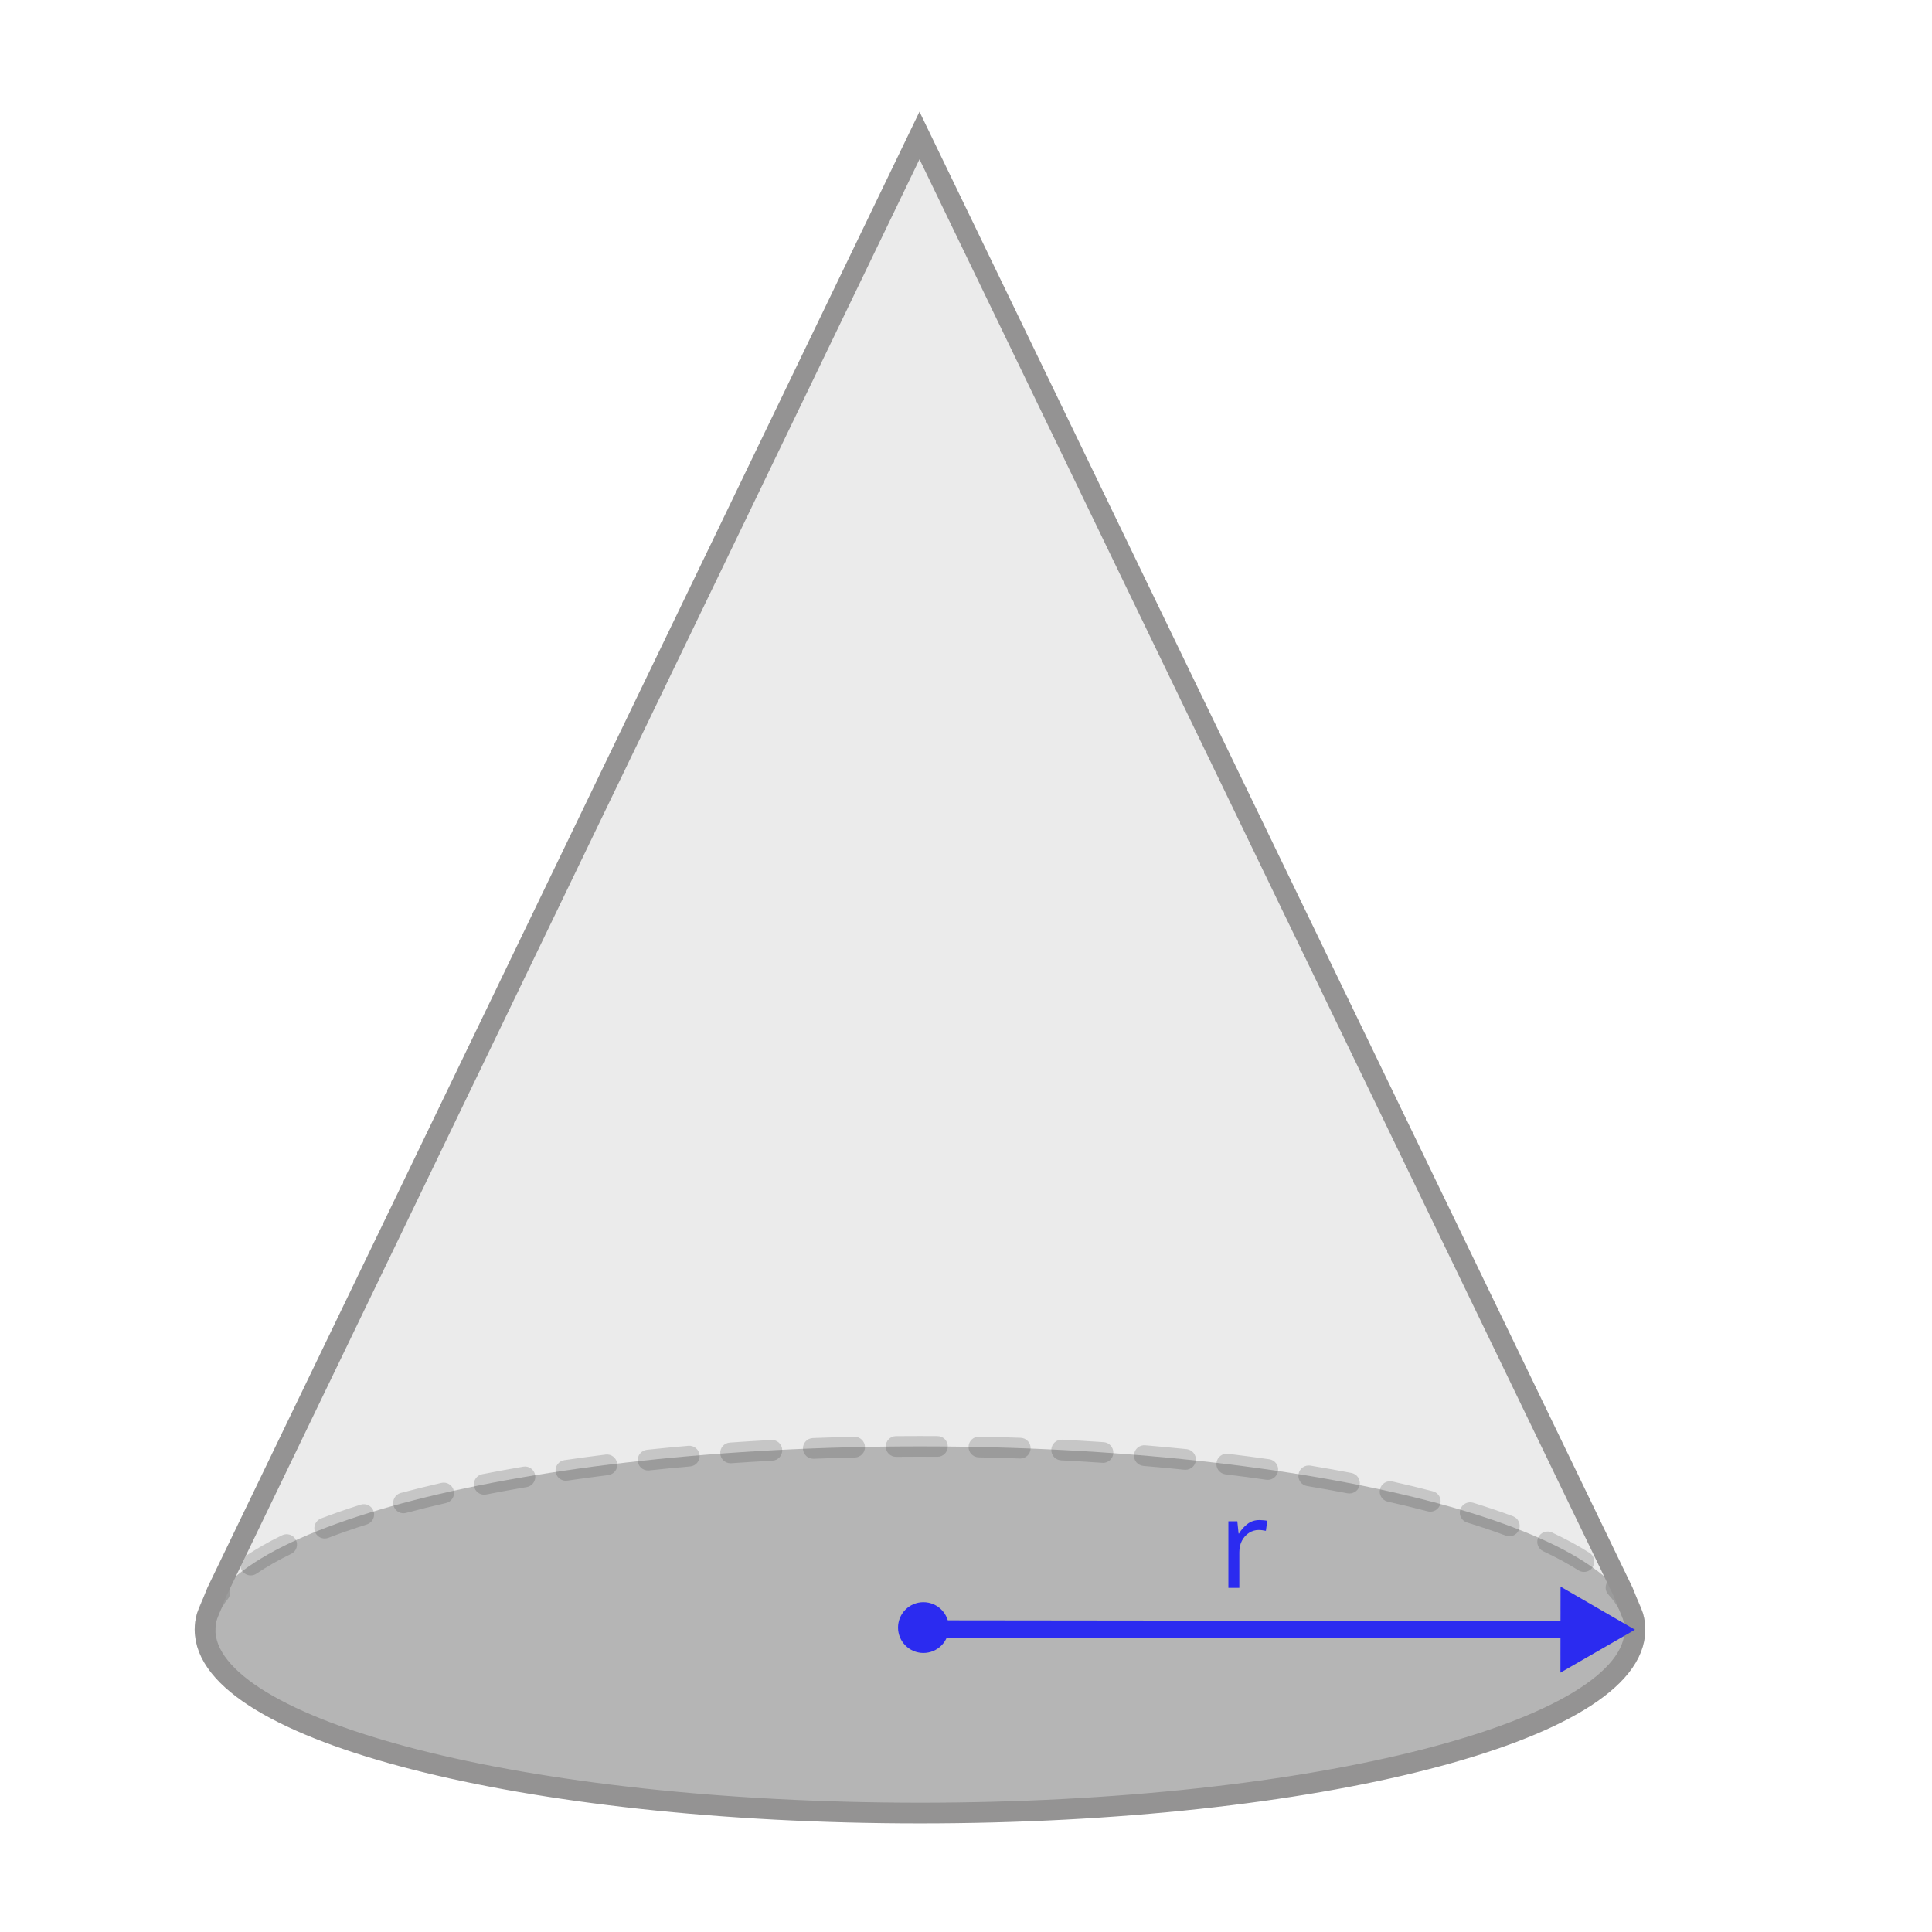
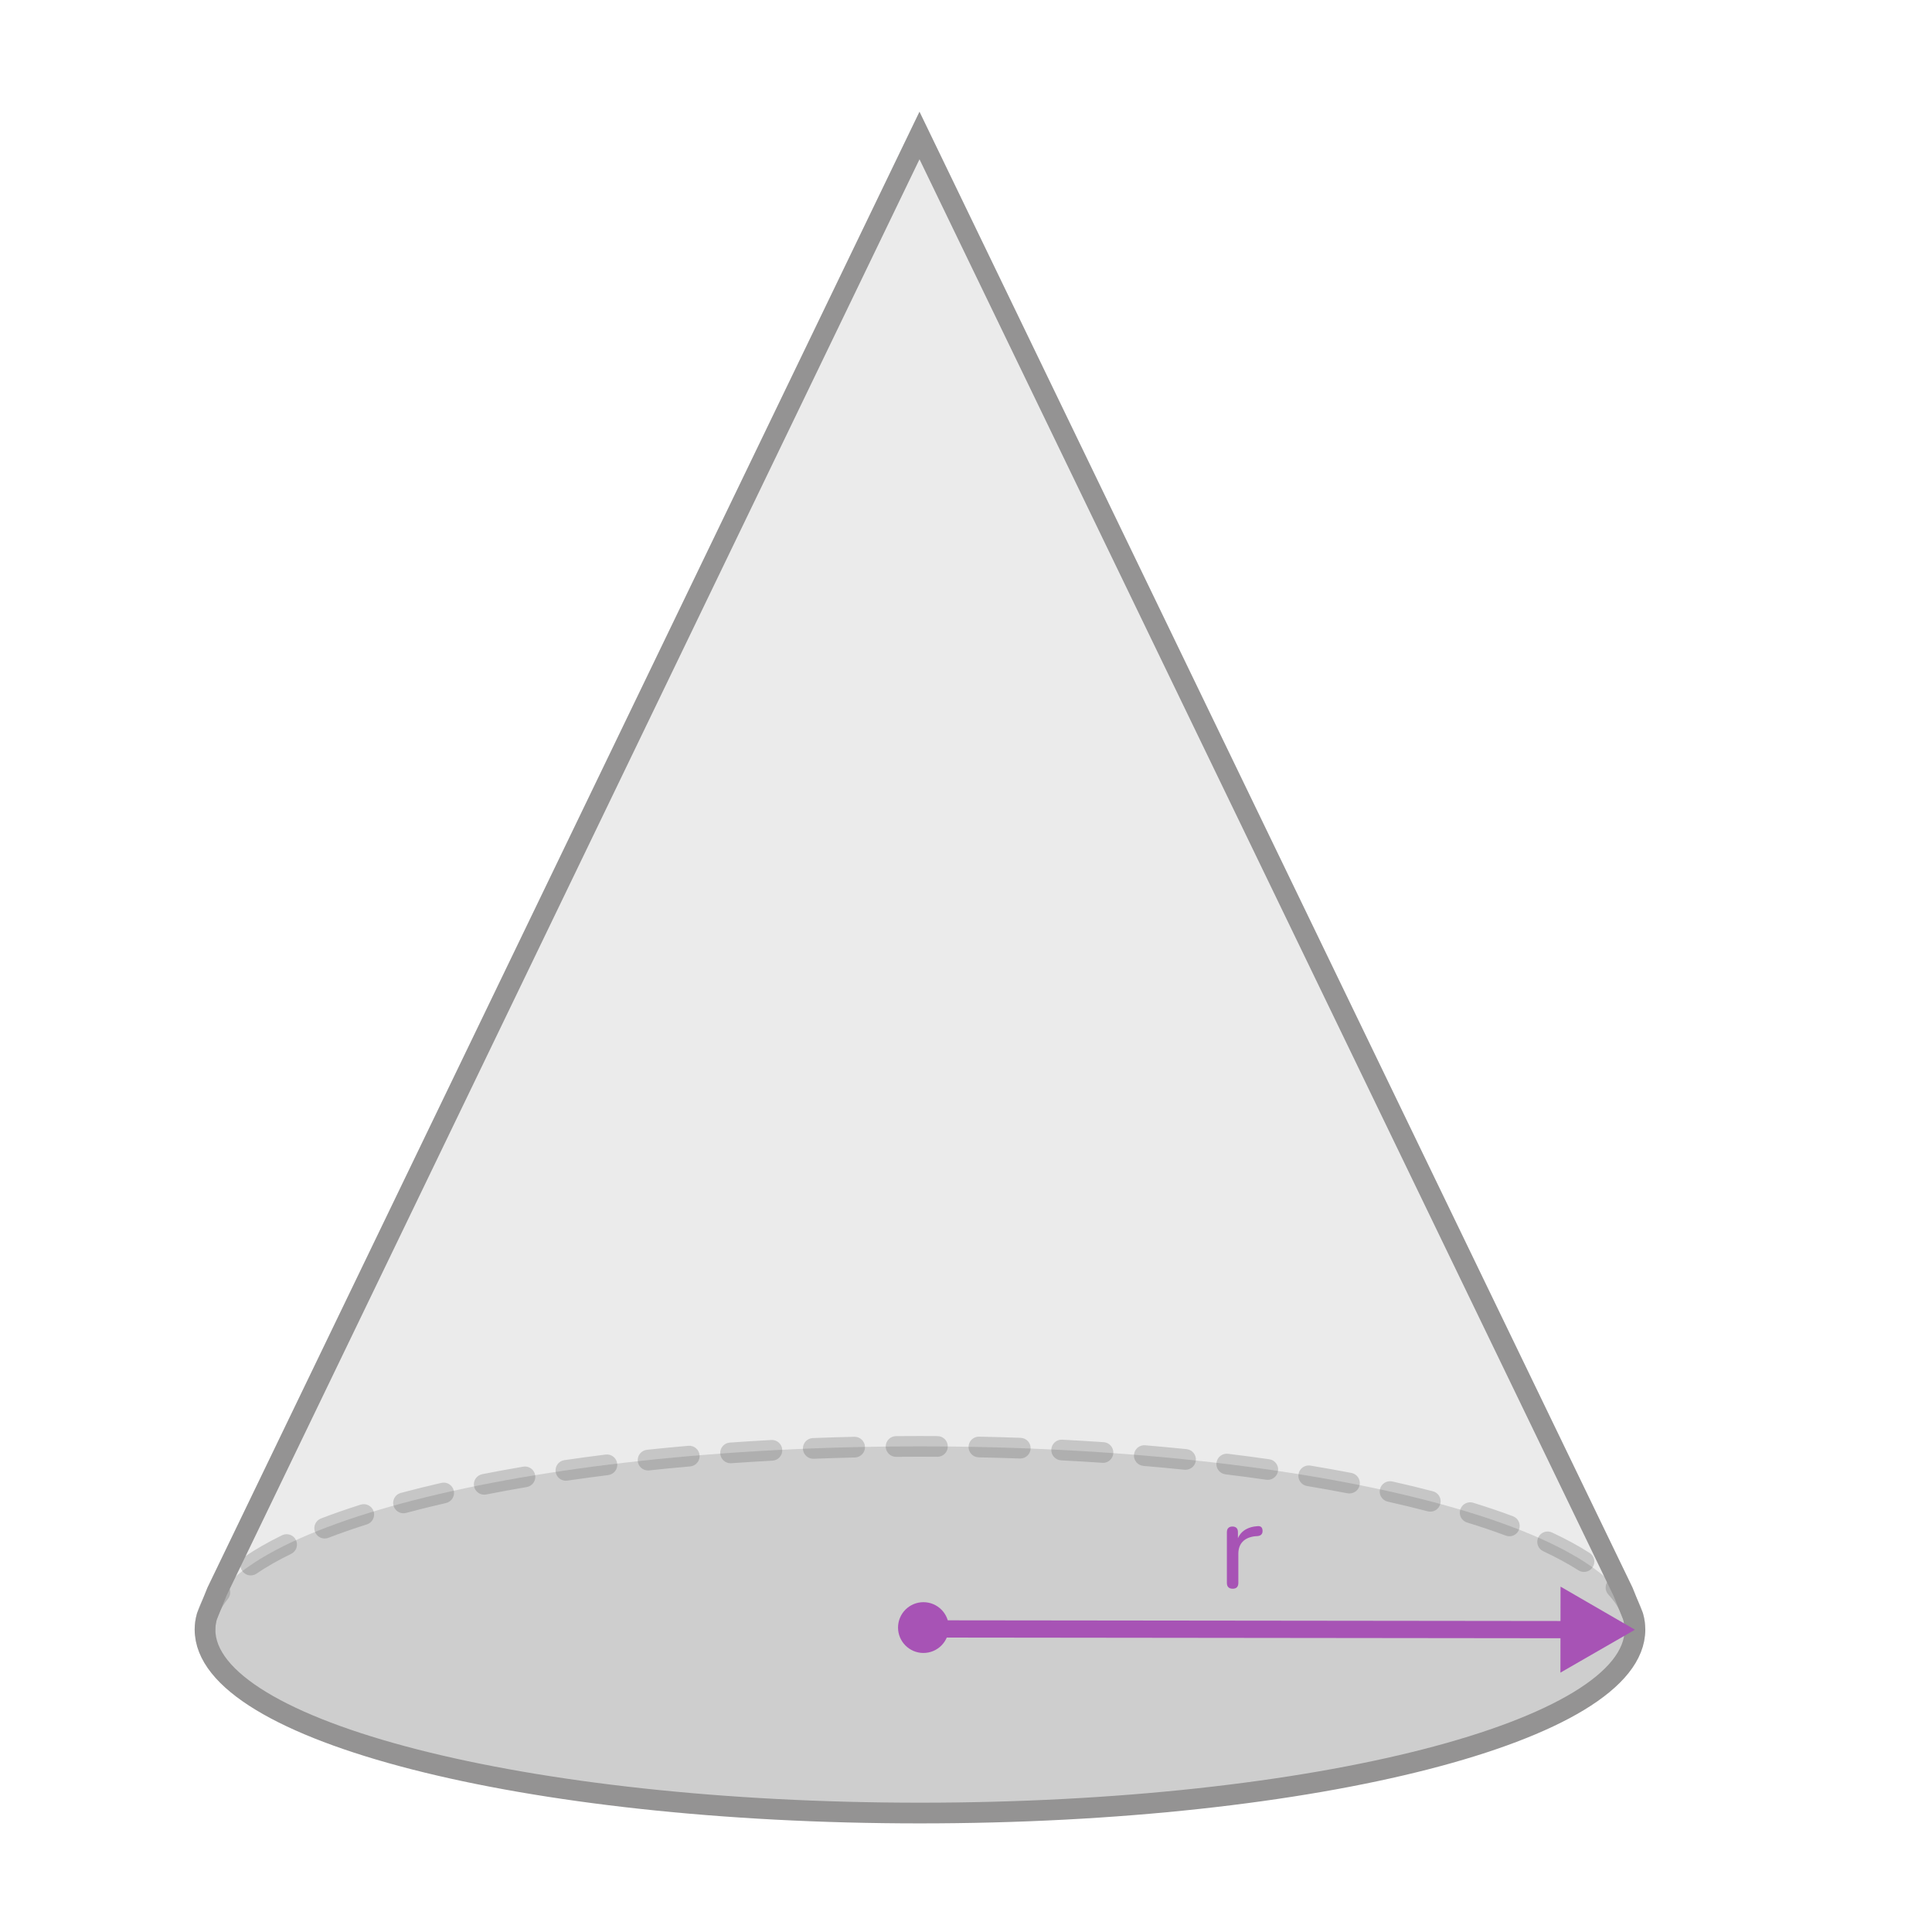
<svg xmlns="http://www.w3.org/2000/svg" id="ref" width="560" height="560" viewBox="0 0 560 560">
  <defs>
    <style>
      .cls-1 {
-         fill: gray;
-         opacity: .5;
+         fill: #a753b5;
      }

      .cls-2 {
-         stroke: #2b2bf0;
+         opacity: .2;
+       }
+ 
+       .cls-3 {
+         fill: #898989;
+         opacity: .3;
+       }
+ 
+       .cls-4, .cls-5 {
+         fill: #333;
+       }
+ 
+       .cls-6 {
+         stroke: #a753b5;
        stroke-linecap: round;
        stroke-width: 5px;
      }

-       .cls-2, .cls-3 {
+       .cls-6, .cls-7 {
        stroke-miterlimit: 10;
      }

-       .cls-2, .cls-3, .cls-4 {
+       .cls-6, .cls-7, .cls-8 {
        fill: none;
      }

-       .cls-5 {
-         opacity: .2;
-       }
- 
-       .cls-6, .cls-7 {
-         fill: #333;
-       }
- 
-       .cls-8 {
-         font-family: Nunito, sans-serif;
-         font-size: 36px;
-         letter-spacing: -.02em;
-       }
- 
-       .cls-8, .cls-9, .cls-10 {
-         fill: #2b2bf0;
-       }
- 
-       .cls-3 {
+       .cls-7 {
        stroke: #949393;
        stroke-width: 6px;
      }

-       .cls-11 {
+       .cls-9 {
        clip-path: url(#clippath);
      }

-       .cls-7 {
+       .cls-5 {
        opacity: .1;
      }

      .cls-10 {
+         fill: #2b2bf0;
        opacity: .7;
      }
    </style>
    <clipPath id="clippath">
-       <ellipse class="cls-4" cx="266.66" cy="1132.4" rx="207.24" ry="53.14" />
+       <ellipse class="cls-8" cx="266.66" cy="1132.4" rx="207.24" ry="53.14" />
    </clipPath>
  </defs>
  <g id="_20" data-name="20">
    <g id="_15" data-name="15">
      <g>
+         <path class="cls-5" d="M473.9,472.38c0,29.35-92.78,53.14-207.24,53.14s-207.23-23.79-207.23-53.14c0-1.28,.18-2.55,.53-3.81l2.92-7.2L266.52,39.27l203.93,422.1,2.92,7.2c.35,1.26,.53,2.53,.53,3.81Z" />
+         <ellipse class="cls-3" cx="266.66" cy="472.38" rx="207.24" ry="53.14" />
+         <g class="cls-2">
+           <path class="cls-4" d="M59.42,475.38c-1.66,0-3-1.34-3-3,0-4.35,1.68-8.63,4.98-12.72,1.04-1.29,2.93-1.49,4.22-.45,1.29,1.04,1.49,2.93,.45,4.22-2.42,2.99-3.65,6.01-3.65,8.95,0,1.66-1.34,3-3,3Zm414.36-1.81c-1.48,0-2.77-1.1-2.97-2.61-.38-2.89-1.93-5.84-4.62-8.77-1.12-1.22-1.04-3.12,.18-4.24,1.22-1.12,3.12-1.04,4.24,.18,3.54,3.86,5.61,7.92,6.15,12.05,.21,1.64-.94,3.15-2.59,3.36-.13,.02-.26,.03-.39,.03Zm-401.1-16.93c-.96,0-1.9-.46-2.48-1.31-.93-1.37-.58-3.24,.79-4.17,3.1-2.11,6.72-4.18,10.78-6.16,1.49-.73,3.28-.11,4.01,1.38,.73,1.49,.11,3.29-1.38,4.01-3.8,1.85-7.18,3.78-10.04,5.73-.52,.35-1.1,.52-1.68,.52Zm386.43-1.01c-.55,0-1.11-.15-1.61-.47-2.94-1.88-6.37-3.74-10.19-5.53-1.5-.7-2.15-2.49-1.44-3.99,.7-1.5,2.49-2.15,3.99-1.44,4.06,1.9,7.72,3.89,10.88,5.91,1.4,.89,1.8,2.75,.91,4.14-.57,.89-1.54,1.38-2.53,1.38Zm-365-9.69c-1.21,0-2.34-.73-2.8-1.92-.59-1.55,.18-3.28,1.72-3.88,3.58-1.38,7.45-2.72,11.5-4.01,1.58-.5,3.27,.37,3.77,1.95,.5,1.58-.37,3.27-1.95,3.77-3.94,1.25-7.7,2.56-11.16,3.89-.35,.14-.72,.2-1.08,.2Zm343.39-.65c-.35,0-.7-.06-1.05-.19-3.49-1.3-7.26-2.58-11.21-3.79-1.58-.49-2.47-2.17-1.98-3.75,.49-1.58,2.17-2.47,3.75-1.98,4.05,1.25,7.93,2.56,11.53,3.91,1.55,.58,2.34,2.31,1.76,3.86-.45,1.21-1.59,1.95-2.81,1.95Zm-320.54-6.66c-1.32,0-2.54-.88-2.9-2.23-.43-1.6,.52-3.25,2.12-3.67,3.75-1,7.71-1.98,11.76-2.91,1.61-.37,3.22,.64,3.59,2.25,.37,1.61-.64,3.22-2.25,3.59-3.98,.91-7.87,1.87-11.55,2.86-.26,.07-.52,.1-.78,.1Zm297.62-.47c-.25,0-.51-.03-.76-.1-3.7-.97-7.59-1.91-11.56-2.8-1.62-.36-2.63-1.97-2.27-3.58,.36-1.62,1.97-2.63,3.58-2.27,4.05,.91,8.01,1.86,11.77,2.85,1.6,.42,2.56,2.06,2.14,3.66-.35,1.35-1.57,2.24-2.9,2.24Zm-274.23-4.92c-1.4,0-2.66-.99-2.94-2.42-.32-1.63,.74-3.2,2.36-3.52,3.84-.76,7.84-1.49,11.89-2.18,1.64-.28,3.18,.82,3.46,2.45,.28,1.63-.82,3.18-2.45,3.46-3.99,.68-7.94,1.4-11.73,2.15-.2,.04-.39,.06-.58,.06Zm250.81-.35c-.19,0-.38-.02-.57-.05-3.8-.73-7.75-1.44-11.74-2.11-1.63-.27-2.74-1.82-2.47-3.45,.27-1.63,1.82-2.74,3.45-2.47,4.04,.67,8.04,1.39,11.89,2.13,1.63,.31,2.69,1.89,2.38,3.51-.28,1.44-1.53,2.43-2.94,2.43Zm-227.14-3.69c-1.46,0-2.75-1.07-2.96-2.57-.24-1.64,.89-3.16,2.53-3.4,3.9-.57,7.93-1.12,11.96-1.62,1.64-.21,3.14,.96,3.35,2.6,.21,1.64-.96,3.14-2.6,3.35-3.99,.5-7.97,1.04-11.83,1.6-.15,.02-.29,.03-.44,.03Zm203.46-.26c-.14,0-.28-.01-.43-.03-3.87-.55-7.85-1.08-11.84-1.57-1.64-.2-2.82-1.7-2.61-3.34,.2-1.64,1.69-2.81,3.34-2.61,4.03,.49,8.06,1.02,11.96,1.58,1.64,.23,2.78,1.75,2.54,3.39-.21,1.5-1.5,2.58-2.97,2.58Zm-179.64-2.72c-1.52,0-2.82-1.14-2.98-2.69-.17-1.65,1.02-3.12,2.67-3.3,3.94-.42,7.98-.81,12-1.16,1.65-.14,3.11,1.08,3.25,2.73,.14,1.65-1.08,3.11-2.73,3.25-3.99,.35-7.99,.73-11.9,1.15-.11,.01-.21,.02-.32,.02Zm155.8-.19c-.1,0-.21,0-.31-.02-3.89-.4-7.9-.77-11.9-1.11-1.65-.14-2.88-1.59-2.74-3.24,.14-1.65,1.58-2.88,3.24-2.74,4.04,.34,8.08,.72,12.01,1.12,1.65,.17,2.85,1.64,2.68,3.29-.16,1.54-1.46,2.69-2.98,2.69Zm-131.88-1.9c-1.56,0-2.88-1.21-2.99-2.79-.12-1.65,1.13-3.09,2.78-3.2,3.95-.28,8-.53,12.03-.75,1.66-.1,3.07,1.18,3.16,2.83,.09,1.65-1.18,3.07-2.83,3.16-4,.22-8.01,.47-11.93,.74-.07,0-.14,0-.21,0Zm107.96-.13c-.07,0-.14,0-.21,0-3.93-.27-7.95-.51-11.94-.71-1.65-.09-2.93-1.5-2.84-3.15,.09-1.65,1.48-2.92,3.15-2.84,4.02,.21,8.07,.45,12.03,.72,1.65,.11,2.9,1.54,2.79,3.2-.11,1.58-1.43,2.8-2.99,2.8Zm-83.99-1.17c-1.6,0-2.93-1.27-3-2.89-.06-1.66,1.23-3.05,2.88-3.11,3.97-.15,8.02-.28,12.04-.37,1.63-.04,3.03,1.27,3.07,2.93s-1.27,3.03-2.93,3.07c-3.99,.09-8.01,.22-11.95,.37-.04,0-.08,0-.12,0Zm60.01-.07s-.07,0-.11,0c-3.96-.14-7.98-.26-11.95-.34-1.66-.03-2.97-1.41-2.94-3.06,.04-1.66,1.39-2.97,3.06-2.94,4,.08,8.05,.2,12.04,.34,1.66,.06,2.95,1.45,2.89,3.11-.06,1.62-1.39,2.89-3,2.89Zm-36.01-.49c-1.65,0-2.99-1.33-3-2.97-.01-1.66,1.32-3.01,2.97-3.03,2.31-.02,4.62-.02,6.94-.03,1.71,0,3.41,0,5.1,.02,1.66,.01,2.99,1.36,2.98,3.02-.01,1.65-1.35,2.98-3,2.98h-.02c-1.74-.01-3.48-.02-5.25-.02-2.25,0-4.48,0-6.71,.03h-.03Z" />
+         </g>
        <path class="cls-7" d="M473.9,472.38c0,29.35-92.78,53.14-207.24,53.14s-207.23-23.79-207.23-53.14c0-1.28,.18-2.55,.53-3.81l2.92-7.2L266.52,39.27l203.93,422.1,2.92,7.2c.35,1.26,.53,2.53,.53,3.81Z" />
-         <ellipse class="cls-1" cx="266.66" cy="472.38" rx="207.24" ry="53.14" />
-         <g class="cls-5">
-           <path class="cls-6" d="M59.42,475.38c-1.66,0-3-1.34-3-3,0-4.35,1.68-8.63,4.98-12.72,1.04-1.29,2.93-1.49,4.22-.45,1.29,1.04,1.49,2.93,.45,4.22-2.42,2.99-3.65,6.01-3.65,8.95,0,1.66-1.34,3-3,3Zm414.36-1.81c-1.48,0-2.77-1.1-2.97-2.61-.38-2.89-1.93-5.84-4.62-8.77-1.12-1.22-1.04-3.12,.18-4.24,1.22-1.12,3.12-1.04,4.24,.18,3.54,3.86,5.61,7.92,6.15,12.05,.21,1.64-.94,3.15-2.59,3.36-.13,.02-.26,.03-.39,.03Zm-401.1-16.93c-.96,0-1.9-.46-2.48-1.31-.93-1.37-.58-3.24,.79-4.17,3.1-2.11,6.72-4.18,10.78-6.16,1.49-.73,3.28-.11,4.01,1.38,.73,1.49,.11,3.29-1.38,4.01-3.8,1.85-7.18,3.78-10.04,5.73-.52,.35-1.1,.52-1.68,.52Zm386.43-1.01c-.55,0-1.11-.15-1.61-.47-2.94-1.88-6.37-3.74-10.19-5.53-1.5-.7-2.15-2.49-1.44-3.99,.7-1.5,2.49-2.15,3.99-1.44,4.06,1.9,7.72,3.89,10.88,5.91,1.4,.89,1.8,2.75,.91,4.14-.57,.89-1.54,1.38-2.53,1.38Zm-365-9.69c-1.21,0-2.34-.73-2.8-1.92-.59-1.55,.18-3.28,1.72-3.88,3.58-1.38,7.45-2.72,11.5-4.01,1.58-.5,3.27,.37,3.77,1.95,.5,1.58-.37,3.27-1.95,3.77-3.94,1.25-7.7,2.56-11.16,3.89-.35,.14-.72,.2-1.08,.2Zm343.39-.65c-.35,0-.7-.06-1.05-.19-3.49-1.3-7.26-2.58-11.21-3.79-1.58-.49-2.47-2.17-1.98-3.75,.49-1.58,2.17-2.47,3.75-1.98,4.05,1.25,7.93,2.56,11.53,3.91,1.55,.58,2.34,2.31,1.76,3.86-.45,1.21-1.59,1.95-2.81,1.95Zm-320.54-6.66c-1.32,0-2.54-.88-2.9-2.23-.43-1.6,.52-3.25,2.12-3.67,3.75-1,7.71-1.98,11.76-2.91,1.61-.37,3.22,.64,3.59,2.25,.37,1.61-.64,3.22-2.25,3.59-3.98,.91-7.87,1.87-11.55,2.86-.26,.07-.52,.1-.78,.1Zm297.62-.47c-.25,0-.51-.03-.76-.1-3.7-.97-7.59-1.91-11.56-2.8-1.62-.36-2.63-1.97-2.27-3.58,.36-1.62,1.97-2.63,3.58-2.27,4.05,.91,8.01,1.86,11.77,2.85,1.6,.42,2.56,2.06,2.14,3.66-.35,1.35-1.57,2.24-2.9,2.24Zm-274.23-4.92c-1.4,0-2.66-.99-2.94-2.42-.32-1.63,.74-3.2,2.36-3.52,3.84-.76,7.84-1.49,11.89-2.18,1.64-.28,3.18,.82,3.46,2.45,.28,1.63-.82,3.18-2.45,3.46-3.99,.68-7.94,1.4-11.73,2.15-.2,.04-.39,.06-.58,.06Zm250.81-.35c-.19,0-.38-.02-.57-.05-3.8-.73-7.75-1.44-11.74-2.11-1.63-.27-2.74-1.82-2.47-3.45,.27-1.63,1.82-2.74,3.45-2.47,4.04,.67,8.04,1.39,11.89,2.13,1.63,.31,2.69,1.89,2.38,3.51-.28,1.44-1.53,2.43-2.94,2.43Zm-227.14-3.69c-1.46,0-2.75-1.07-2.96-2.57-.24-1.64,.89-3.16,2.53-3.4,3.9-.57,7.93-1.12,11.96-1.62,1.64-.21,3.14,.96,3.35,2.6,.21,1.64-.96,3.14-2.6,3.35-3.99,.5-7.97,1.04-11.83,1.6-.15,.02-.29,.03-.44,.03Zm203.46-.26c-.14,0-.28-.01-.43-.03-3.87-.55-7.85-1.08-11.84-1.57-1.64-.2-2.82-1.7-2.61-3.34,.2-1.64,1.69-2.81,3.34-2.61,4.03,.49,8.06,1.02,11.96,1.58,1.64,.23,2.78,1.75,2.54,3.39-.21,1.5-1.5,2.58-2.97,2.58Zm-179.64-2.72c-1.52,0-2.82-1.14-2.98-2.69-.17-1.65,1.02-3.12,2.67-3.3,3.94-.42,7.98-.81,12-1.16,1.65-.14,3.11,1.08,3.25,2.73,.14,1.65-1.08,3.11-2.73,3.25-3.99,.35-7.99,.73-11.9,1.15-.11,.01-.21,.02-.32,.02Zm155.8-.19c-.1,0-.21,0-.31-.02-3.89-.4-7.9-.77-11.9-1.11-1.65-.14-2.88-1.59-2.74-3.24,.14-1.65,1.58-2.88,3.24-2.74,4.04,.34,8.08,.72,12.01,1.12,1.65,.17,2.85,1.64,2.68,3.29-.16,1.54-1.46,2.69-2.98,2.69Zm-131.88-1.9c-1.56,0-2.88-1.21-2.99-2.79-.12-1.65,1.13-3.09,2.78-3.2,3.95-.28,8-.53,12.03-.75,1.66-.1,3.07,1.18,3.16,2.83,.09,1.65-1.18,3.07-2.83,3.16-4,.22-8.01,.47-11.93,.74-.07,0-.14,0-.21,0Zm107.96-.13c-.07,0-.14,0-.21,0-3.93-.27-7.95-.51-11.94-.71-1.65-.09-2.93-1.5-2.84-3.15,.09-1.65,1.48-2.92,3.15-2.84,4.02,.21,8.07,.45,12.03,.72,1.65,.11,2.9,1.54,2.79,3.2-.11,1.58-1.43,2.8-2.99,2.8Zm-83.99-1.17c-1.6,0-2.93-1.27-3-2.89-.06-1.66,1.23-3.05,2.88-3.11,3.97-.15,8.02-.28,12.04-.37,1.63-.04,3.03,1.27,3.07,2.93s-1.27,3.03-2.93,3.07c-3.99,.09-8.01,.22-11.95,.37-.04,0-.08,0-.12,0Zm60.01-.07s-.07,0-.11,0c-3.96-.14-7.98-.26-11.95-.34-1.66-.03-2.97-1.41-2.94-3.06,.04-1.66,1.39-2.97,3.06-2.94,4,.08,8.05,.2,12.04,.34,1.66,.06,2.95,1.45,2.89,3.11-.06,1.62-1.39,2.89-3,2.89Zm-36.01-.49c-1.65,0-2.99-1.33-3-2.97-.01-1.66,1.32-3.01,2.97-3.03,2.31-.02,4.62-.02,6.94-.03,1.71,0,3.41,0,5.1,.02,1.66,.01,2.99,1.36,2.98,3.02-.01,1.65-1.35,2.98-3,2.98h-.02c-1.74-.01-3.48-.02-5.25-.02-2.25,0-4.48,0-6.71,.03h-.03Z" />
-         </g>
-         <path class="cls-3" d="M473.9,472.38c0,29.35-92.78,53.14-207.24,53.14s-207.23-23.79-207.23-53.14c0-1.28,.18-2.55,.53-3.81l2.92-7.2L266.52,39.27l203.93,422.1,2.92,7.2c.35,1.26,.53,2.53,.53,3.81Z" />
      </g>
-       <circle class="cls-9" cx="267.66" cy="471.76" r="7.36" />
+       <circle class="cls-1" cx="267.66" cy="471.76" r="7.36" />
    </g>
    <g>
-       <line class="cls-2" x1="455.96" y1="472.36" x2="268.52" y2="472.15" />
-       <polygon class="cls-9" points="452.33 459.89 473.9 472.38 452.3 484.82 452.33 459.89" />
+       <line class="cls-6" x1="455.96" y1="472.36" x2="268.52" y2="472.15" />
+       <polygon class="cls-1" points="452.33 459.89 473.9 472.38 452.3 484.82 452.33 459.89" />
    </g>
  </g>
-   <text class="cls-8" transform="translate(352.99 460.25)">
-     <tspan x="0" y="0">r</tspan>
-   </text>
-   <g class="cls-11">
+   <path class="cls-1" d="M357.31,460.5c-.55,0-.97-.14-1.26-.43-.29-.29-.43-.71-.43-1.26v-14.69c0-.55,.14-.97,.43-1.24,.29-.28,.68-.41,1.19-.41s.89,.14,1.17,.41c.28,.28,.41,.69,.41,1.24v2.77h-.36c.38-1.44,1.1-2.53,2.16-3.28,1.06-.74,2.39-1.16,4-1.26,.38-.02,.7,.07,.94,.27,.24,.2,.37,.55,.4,1.03,.02,.46-.08,.82-.32,1.1-.24,.28-.61,.44-1.12,.49l-.65,.04c-1.58,.17-2.8,.68-3.65,1.55-.85,.86-1.28,2.05-1.28,3.56v8.42c0,.55-.14,.97-.41,1.26-.28,.29-.68,.43-1.21,.43Z" />
+   <g class="cls-9">
    <g id="_16" data-name="16">
      <path class="cls-10" d="M473.9,844.37c0,29.35-92.78,53.14-207.24,53.14s-207.23-23.79-207.23-53.14c0-1.28,.18-2.55,.53-3.81l2.92-7.2,203.64-422.1,203.93,422.1,2.92,7.2c.35,1.26,.53,2.53,.53,3.81Z" />
    </g>
  </g>
</svg>
